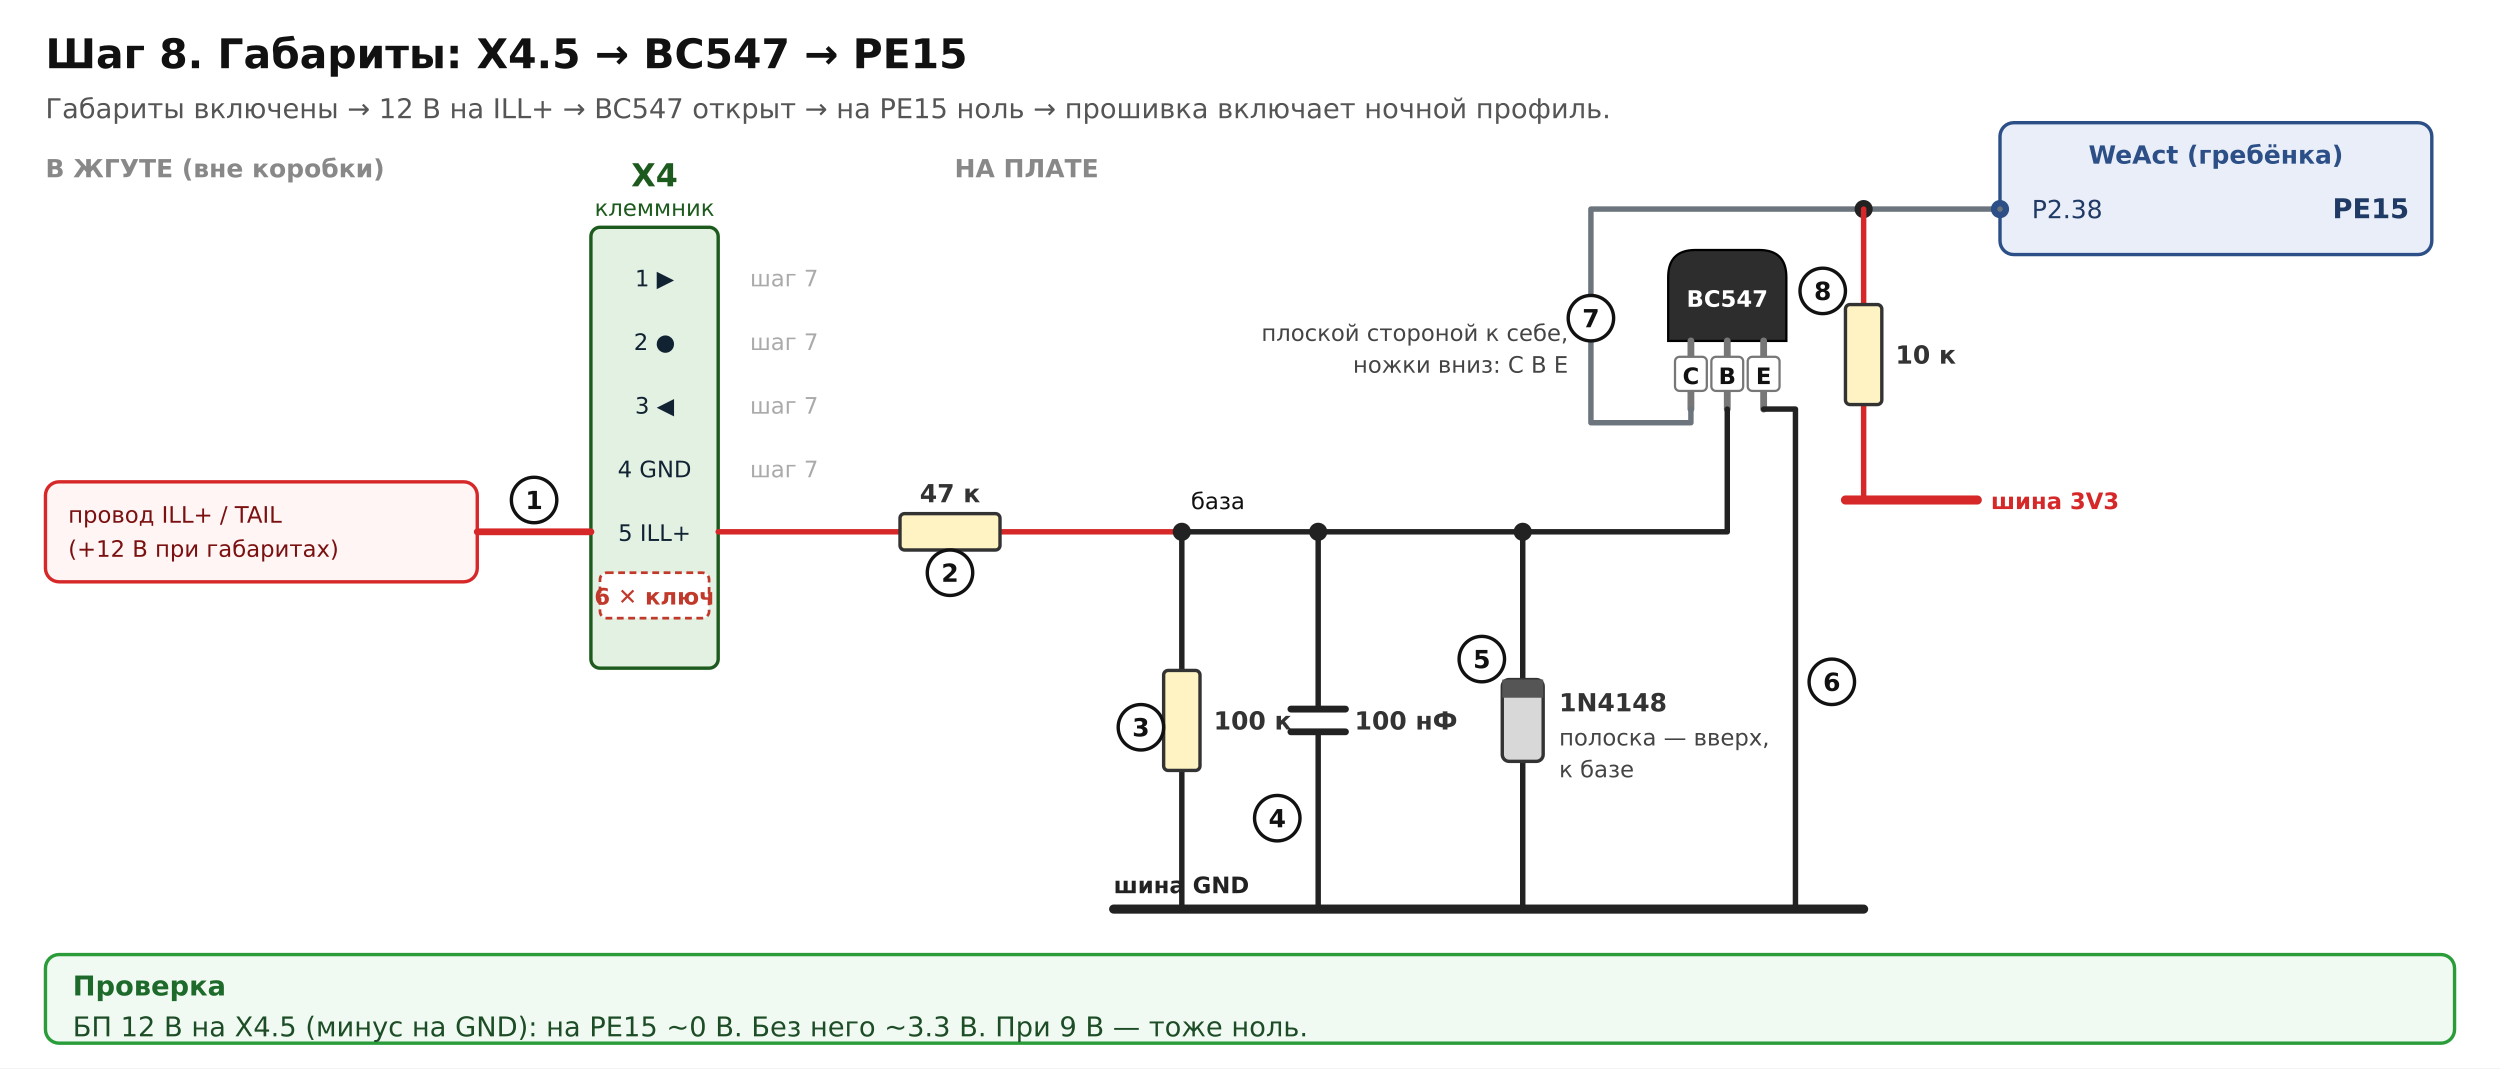
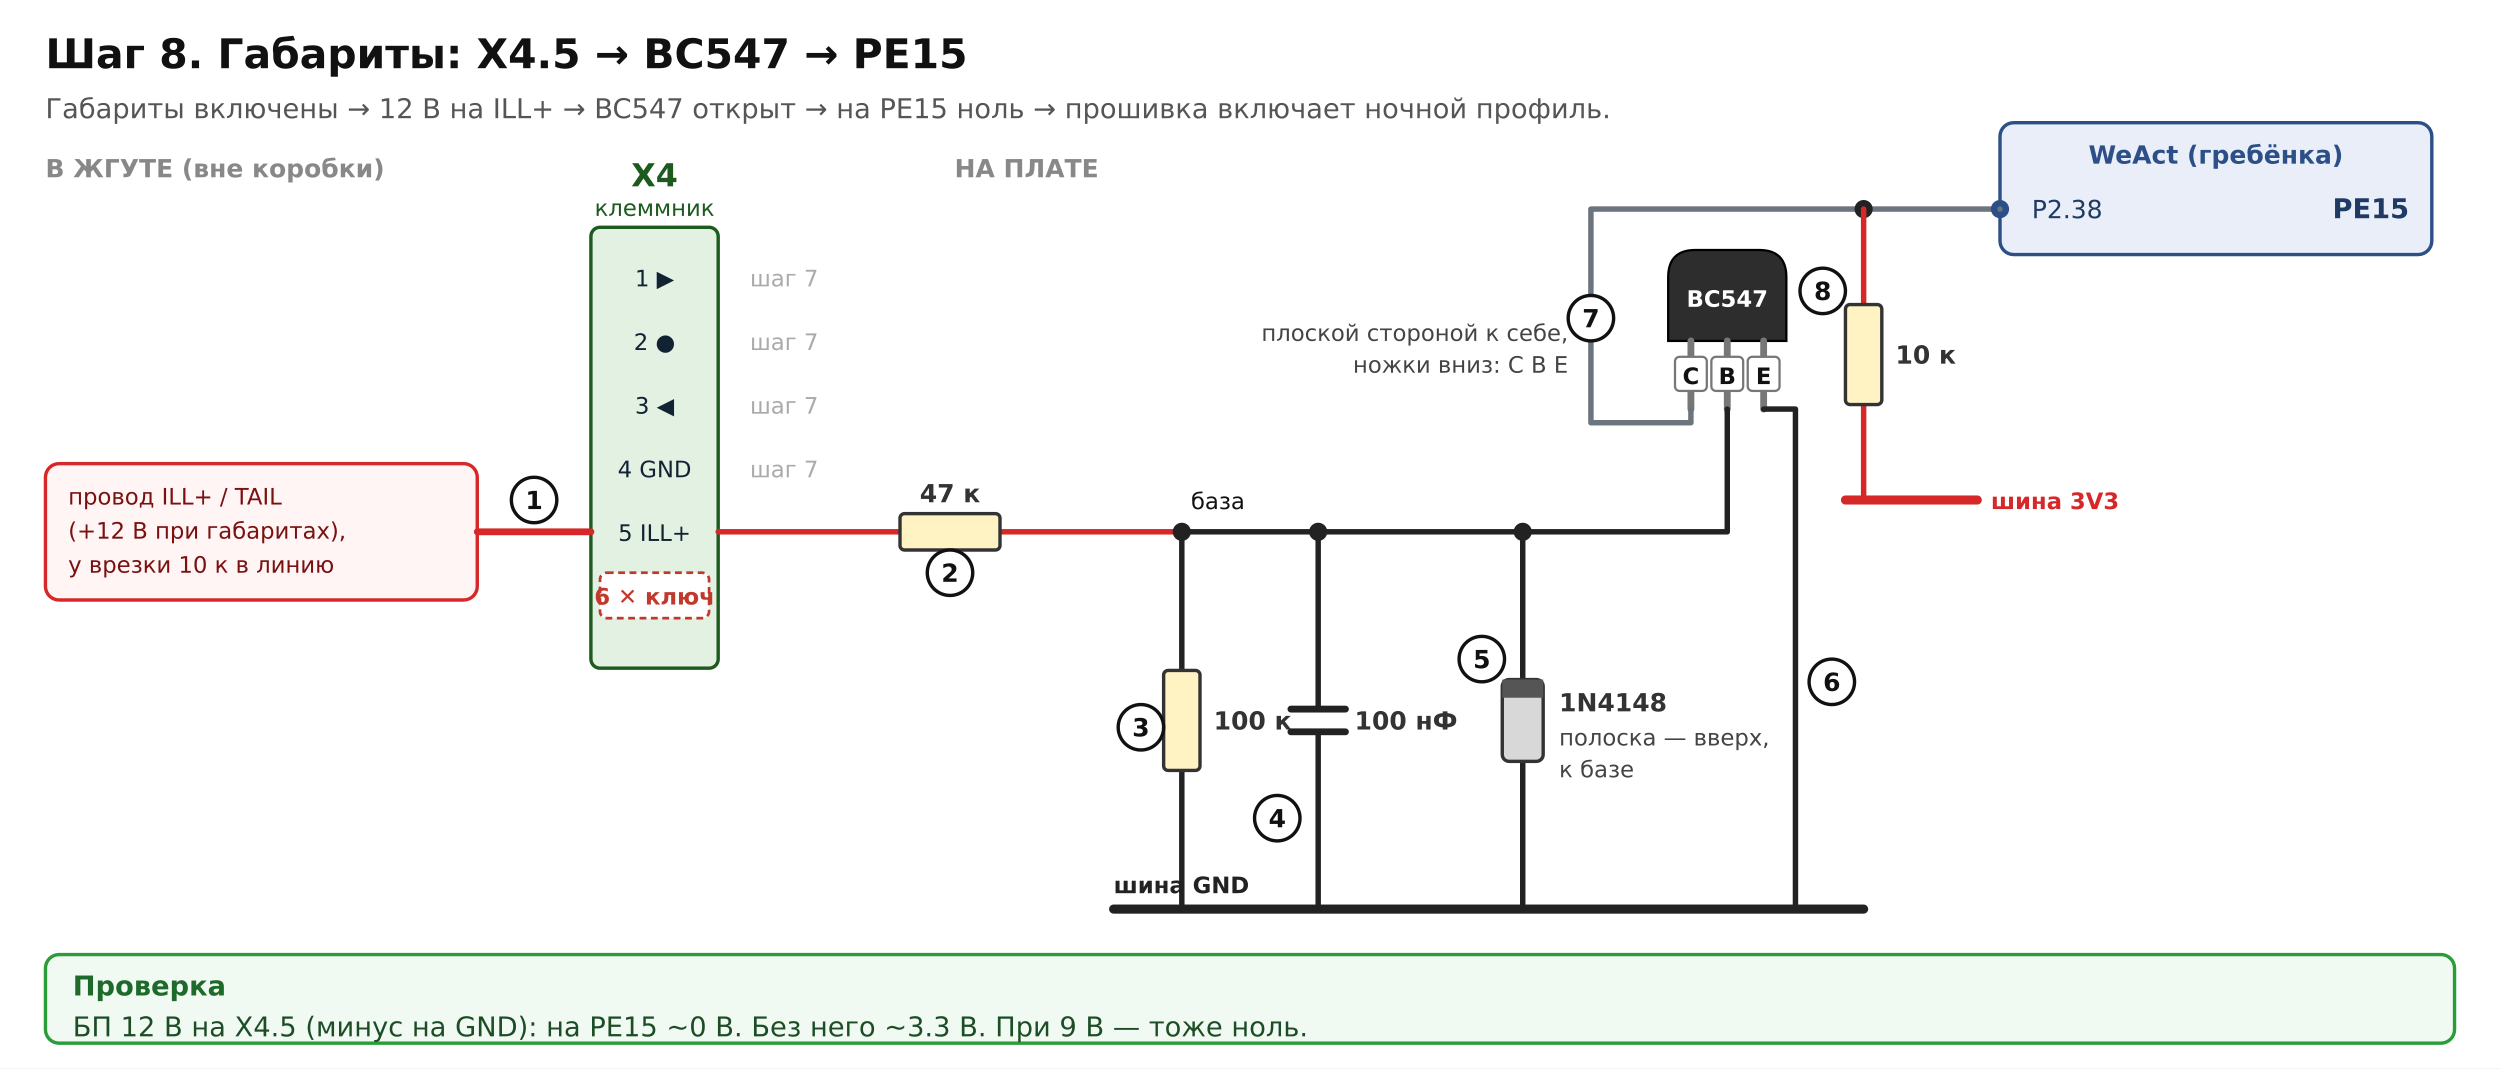
<svg xmlns="http://www.w3.org/2000/svg" width="1100" height="470" viewBox="0 0 1100 470" font-family="DejaVu Sans, Arial, sans-serif">
  <rect width="100%" height="100%" fill="#fff" />
  <text x="20" y="30" font-size="18" fill="#111" text-anchor="start" font-weight="bold">Шаг 8. Габариты: X4.5 → BC547 → PE15</text>
  <text x="20" y="52" font-size="12" fill="#555" text-anchor="start" font-weight="normal">Габариты включены → 12 В на ILL+ → BC547 открыт → на PE15 ноль → прошивка включает ночной профиль.</text>
  <text x="20" y="78" font-size="11" fill="#888" text-anchor="start" font-weight="bold">В ЖГУТЕ (вне коробки)</text>
  <text x="420" y="78" font-size="11" fill="#888" text-anchor="start" font-weight="bold">НА ПЛАТЕ</text>
  <rect x="260" y="100" width="56" height="194" rx="4" fill="#e3f1e3" stroke="#1d5a1d" stroke-width="1.5" />
  <text x="288" y="82" font-size="14" fill="#1d5a1d" text-anchor="middle" font-weight="bold">X4</text>
  <text x="288" y="95" font-size="10" fill="#1d5a1d" text-anchor="middle" font-weight="normal">клеммник</text>
  <text x="288" y="126" font-size="10" fill="#123" text-anchor="middle" font-weight="normal">1 ▶</text>
  <text x="288" y="154" font-size="10" fill="#123" text-anchor="middle" font-weight="normal">2 ●</text>
  <text x="288" y="182" font-size="10" fill="#123" text-anchor="middle" font-weight="normal">3 ◀</text>
  <text x="288" y="210" font-size="10" fill="#123" text-anchor="middle" font-weight="normal">4 GND</text>
  <text x="288" y="238" font-size="10" fill="#123" text-anchor="middle" font-weight="normal">5 ILL+</text>
  <rect x="264" y="252" width="48" height="20" rx="3" fill="#fff" stroke="#c0392b" stroke-width="1.2" stroke-dasharray="3 2" />
  <text x="288" y="266" font-size="10" fill="#c0392b" text-anchor="middle" font-weight="bold">6 ✕ ключ</text>
-   <rect x="20" y="212" width="190" height="44" rx="6" fill="#fff5f5" stroke="#d62828" stroke-width="1.5" />
-   <text x="30" y="230" font-size="10" fill="#7a1010" text-anchor="start" font-weight="normal">провод ILL+ / TAIL</text>
-   <text x="30" y="245" font-size="10" fill="#7a1010" text-anchor="start" font-weight="normal">(+12 В при габаритах)</text>
+   <rect x="20" y="204" width="190" height="60" rx="6" fill="#fff5f5" stroke="#d62828" stroke-width="1.5" />
+   <text x="30" y="222" font-size="10" fill="#7a1010" text-anchor="start" font-weight="normal">провод ILL+ / TAIL</text>
+   <text x="30" y="237" font-size="10" fill="#7a1010" text-anchor="start" font-weight="normal">(+12 В при габаритах),</text>
+   <text x="30" y="252" font-size="10" fill="#7a1010" text-anchor="start" font-weight="normal">у врезки 10 к в линию</text>
  <polyline points="210,234 260,234" fill="none" stroke="#d62828" stroke-width="3" stroke-linejoin="round" stroke-linecap="round" />
  <circle cx="235" cy="220" r="10" fill="#fff" stroke="#111" stroke-width="1.5" />
  <text x="235" y="224" font-size="11" fill="#111" text-anchor="middle" font-weight="bold">1</text>
  <text x="330" y="126" font-size="10" fill="#aaa" text-anchor="start" font-weight="normal">шаг 7</text>
  <text x="330" y="154" font-size="10" fill="#aaa" text-anchor="start" font-weight="normal">шаг 7</text>
  <text x="330" y="182" font-size="10" fill="#aaa" text-anchor="start" font-weight="normal">шаг 7</text>
  <text x="330" y="210" font-size="10" fill="#aaa" text-anchor="start" font-weight="normal">шаг 7</text>
  <polyline points="316,234 396.0,234" fill="none" stroke="#d62828" stroke-width="2.4" stroke-linejoin="round" stroke-linecap="round" />
  <polyline points="440.0,234 520,234" fill="none" stroke="#d62828" stroke-width="2.4" stroke-linejoin="round" stroke-linecap="round" />
  <rect x="396.0" y="226" width="44" height="16" rx="2" fill="#fff3c4" stroke="#333" stroke-width="1.5" />
  <text x="418.0" y="221" font-size="11" fill="#333" text-anchor="middle" font-weight="bold">47 к</text>
  <circle cx="418" cy="252" r="10" fill="#fff" stroke="#111" stroke-width="1.5" />
  <text x="418" y="256" font-size="11" fill="#111" text-anchor="middle" font-weight="bold">2</text>
  <circle cx="520" cy="234" r="4" fill="#222" />
  <text x="524" y="224" font-size="10" fill="#111" text-anchor="start" font-weight="normal">база</text>
  <polyline points="520,234 520,295.0" fill="none" stroke="#222" stroke-width="2.4" stroke-linejoin="round" stroke-linecap="round" />
  <polyline points="520,339.0 520,400" fill="none" stroke="#222" stroke-width="2.4" stroke-linejoin="round" stroke-linecap="round" />
  <rect x="512" y="295.0" width="16" height="44" rx="2" fill="#fff3c4" stroke="#333" stroke-width="1.5" />
  <text x="534" y="321.0" font-size="11" fill="#333" text-anchor="start" font-weight="bold">100 к</text>
  <circle cx="502" cy="320" r="10" fill="#fff" stroke="#111" stroke-width="1.5" />
  <text x="502" y="324" font-size="11" fill="#111" text-anchor="middle" font-weight="bold">3</text>
  <polyline points="520,234 580,234" fill="none" stroke="#222" stroke-width="2.4" stroke-linejoin="round" stroke-linecap="round" />
  <circle cx="580" cy="234" r="4" fill="#222" />
  <polyline points="580,234 580,312.0" fill="none" stroke="#222" stroke-width="2.4" stroke-linejoin="round" stroke-linecap="round" />
  <polyline points="580,322.0 580,400" fill="none" stroke="#222" stroke-width="2.4" stroke-linejoin="round" stroke-linecap="round" />
  <polyline points="568,312.0 592,312.0" fill="none" stroke="#222" stroke-width="3" stroke-linejoin="round" stroke-linecap="round" />
  <polyline points="568,322.0 592,322.0" fill="none" stroke="#222" stroke-width="3" stroke-linejoin="round" stroke-linecap="round" />
  <text x="596" y="321.0" font-size="11" fill="#333" text-anchor="start" font-weight="bold">100 нФ</text>
  <circle cx="562" cy="360" r="10" fill="#fff" stroke="#111" stroke-width="1.5" />
  <text x="562" y="364" font-size="11" fill="#111" text-anchor="middle" font-weight="bold">4</text>
  <polyline points="580,234 670,234" fill="none" stroke="#222" stroke-width="2.4" stroke-linejoin="round" stroke-linecap="round" />
  <circle cx="670" cy="234" r="4" fill="#222" />
  <polyline points="670,234 670,299.0" fill="none" stroke="#222" stroke-width="2.4" stroke-linejoin="round" stroke-linecap="round" />
  <polyline points="670,335.0 670,400" fill="none" stroke="#222" stroke-width="2.4" stroke-linejoin="round" stroke-linecap="round" />
  <rect x="661" y="299.0" width="18" height="36" rx="3" fill="#d8d8d8" stroke="#333" stroke-width="1.5" />
  <rect x="661" y="299.0" width="18" height="8" fill="#555" />
  <text x="686" y="313.0" font-size="11" fill="#333" text-anchor="start" font-weight="bold">1N4148</text>
  <text x="686" y="328.0" font-size="10" fill="#444" text-anchor="start" font-weight="normal">полоска — вверх,</text>
  <text x="686" y="342.0" font-size="10" fill="#444" text-anchor="start" font-weight="normal">к базе</text>
  <circle cx="652" cy="290" r="10" fill="#fff" stroke="#111" stroke-width="1.5" />
  <text x="652" y="294" font-size="11" fill="#111" text-anchor="middle" font-weight="bold">5</text>
  <path d="M734,150 L734,122 Q734,110 746,110 L774,110 Q786,110 786,122 L786,150 Z" fill="#2d2d2d" stroke="#000" />
  <text x="760" y="135" font-size="10" fill="#fff" text-anchor="middle" font-weight="bold">BC547</text>
  <polyline points="744,150 744,180" fill="none" stroke="#777" stroke-width="3" stroke-linejoin="round" stroke-linecap="round" />
  <rect x="737" y="157" width="14" height="15" rx="2" fill="#fff" stroke="#777" />
  <text x="744" y="169" font-size="10" fill="#111" text-anchor="middle" font-weight="bold">C</text>
  <polyline points="760,150 760,180" fill="none" stroke="#777" stroke-width="3" stroke-linejoin="round" stroke-linecap="round" />
  <rect x="753" y="157" width="14" height="15" rx="2" fill="#fff" stroke="#777" />
  <text x="760" y="169" font-size="10" fill="#111" text-anchor="middle" font-weight="bold">B</text>
  <polyline points="776,150 776,180" fill="none" stroke="#777" stroke-width="3" stroke-linejoin="round" stroke-linecap="round" />
  <rect x="769" y="157" width="14" height="15" rx="2" fill="#fff" stroke="#777" />
  <text x="776" y="169" font-size="10" fill="#111" text-anchor="middle" font-weight="bold">E</text>
  <polyline points="760,180 760,234 670,234" fill="none" stroke="#222" stroke-width="2.4" stroke-linejoin="round" stroke-linecap="round" />
  <polyline points="776,180 790,180 790,400" fill="none" stroke="#222" stroke-width="2.4" stroke-linejoin="round" stroke-linecap="round" />
  <circle cx="806" cy="300" r="10" fill="#fff" stroke="#111" stroke-width="1.5" />
  <text x="806" y="304" font-size="11" fill="#111" text-anchor="middle" font-weight="bold">6</text>
  <polyline points="490,400 820,400" fill="none" stroke="#222" stroke-width="4" stroke-linejoin="round" stroke-linecap="round" />
  <text x="490" y="393" font-size="10" fill="#222" text-anchor="start" font-weight="bold">шина GND</text>
  <polyline points="744,180 744,186 700,186 700,92 880,92" fill="none" stroke="#6c757d" stroke-width="2.4" stroke-linejoin="round" stroke-linecap="round" />
  <circle cx="820" cy="92" r="4" fill="#222" />
  <circle cx="700" cy="140" r="10" fill="#fff" stroke="#111" stroke-width="1.5" />
  <text x="700" y="144" font-size="11" fill="#111" text-anchor="middle" font-weight="bold">7</text>
  <rect x="880" y="54" width="190" height="58" rx="6" fill="#e9eef8" stroke="#2b4f86" stroke-width="1.5" />
  <text x="975.0" y="72" font-size="11" fill="#2b4f86" text-anchor="middle" font-weight="bold">WeAct (гребёнка)</text>
  <text x="894" y="96" font-size="11" fill="#203a66" text-anchor="start" font-weight="normal">P2.38</text>
  <text x="1060" y="96" font-size="12" fill="#203a66" text-anchor="end" font-weight="bold">PE15</text>
  <circle cx="880" cy="92" r="4" fill="#2b4f86" />
  <polyline points="880,92 880,92" fill="none" stroke="#6c757d" stroke-width="2.4" stroke-linejoin="round" stroke-linecap="round" />
  <polyline points="820,92 820,134.0" fill="none" stroke="#d62828" stroke-width="2.4" stroke-linejoin="round" stroke-linecap="round" />
  <polyline points="820,178.0 820,220" fill="none" stroke="#d62828" stroke-width="2.4" stroke-linejoin="round" stroke-linecap="round" />
  <rect x="812" y="134.0" width="16" height="44" rx="2" fill="#fff3c4" stroke="#333" stroke-width="1.5" />
  <text x="834" y="160.0" font-size="11" fill="#333" text-anchor="start" font-weight="bold">10 к</text>
  <polyline points="812,220 870,220" fill="none" stroke="#d62828" stroke-width="4" stroke-linejoin="round" stroke-linecap="round" />
  <text x="876" y="224" font-size="10" fill="#d62828" text-anchor="start" font-weight="bold">шина 3V3</text>
  <circle cx="802" cy="128" r="10" fill="#fff" stroke="#111" stroke-width="1.5" />
  <text x="802" y="132" font-size="11" fill="#111" text-anchor="middle" font-weight="bold">8</text>
  <text x="690" y="150" font-size="10" fill="#444" text-anchor="end" font-weight="normal">плоской стороной к себе,</text>
  <text x="690" y="164" font-size="10" fill="#444" text-anchor="end" font-weight="normal">ножки вниз: C B E</text>
  <rect x="20" y="420" width="1060" height="39" rx="6" fill="#f1faf2" stroke="#2a9d3a" stroke-width="1.5" />
  <text x="32" y="438" font-size="12" fill="#1d6a2a" text-anchor="start" font-weight="bold">Проверка</text>
  <text x="32" y="456" font-size="12" fill="#1d4d26" text-anchor="start" font-weight="normal">БП 12 В на X4.5 (минус на GND): на PE15 ~0 В. Без него ~3.3 В. При 9 В — тоже ноль.</text>
</svg>
